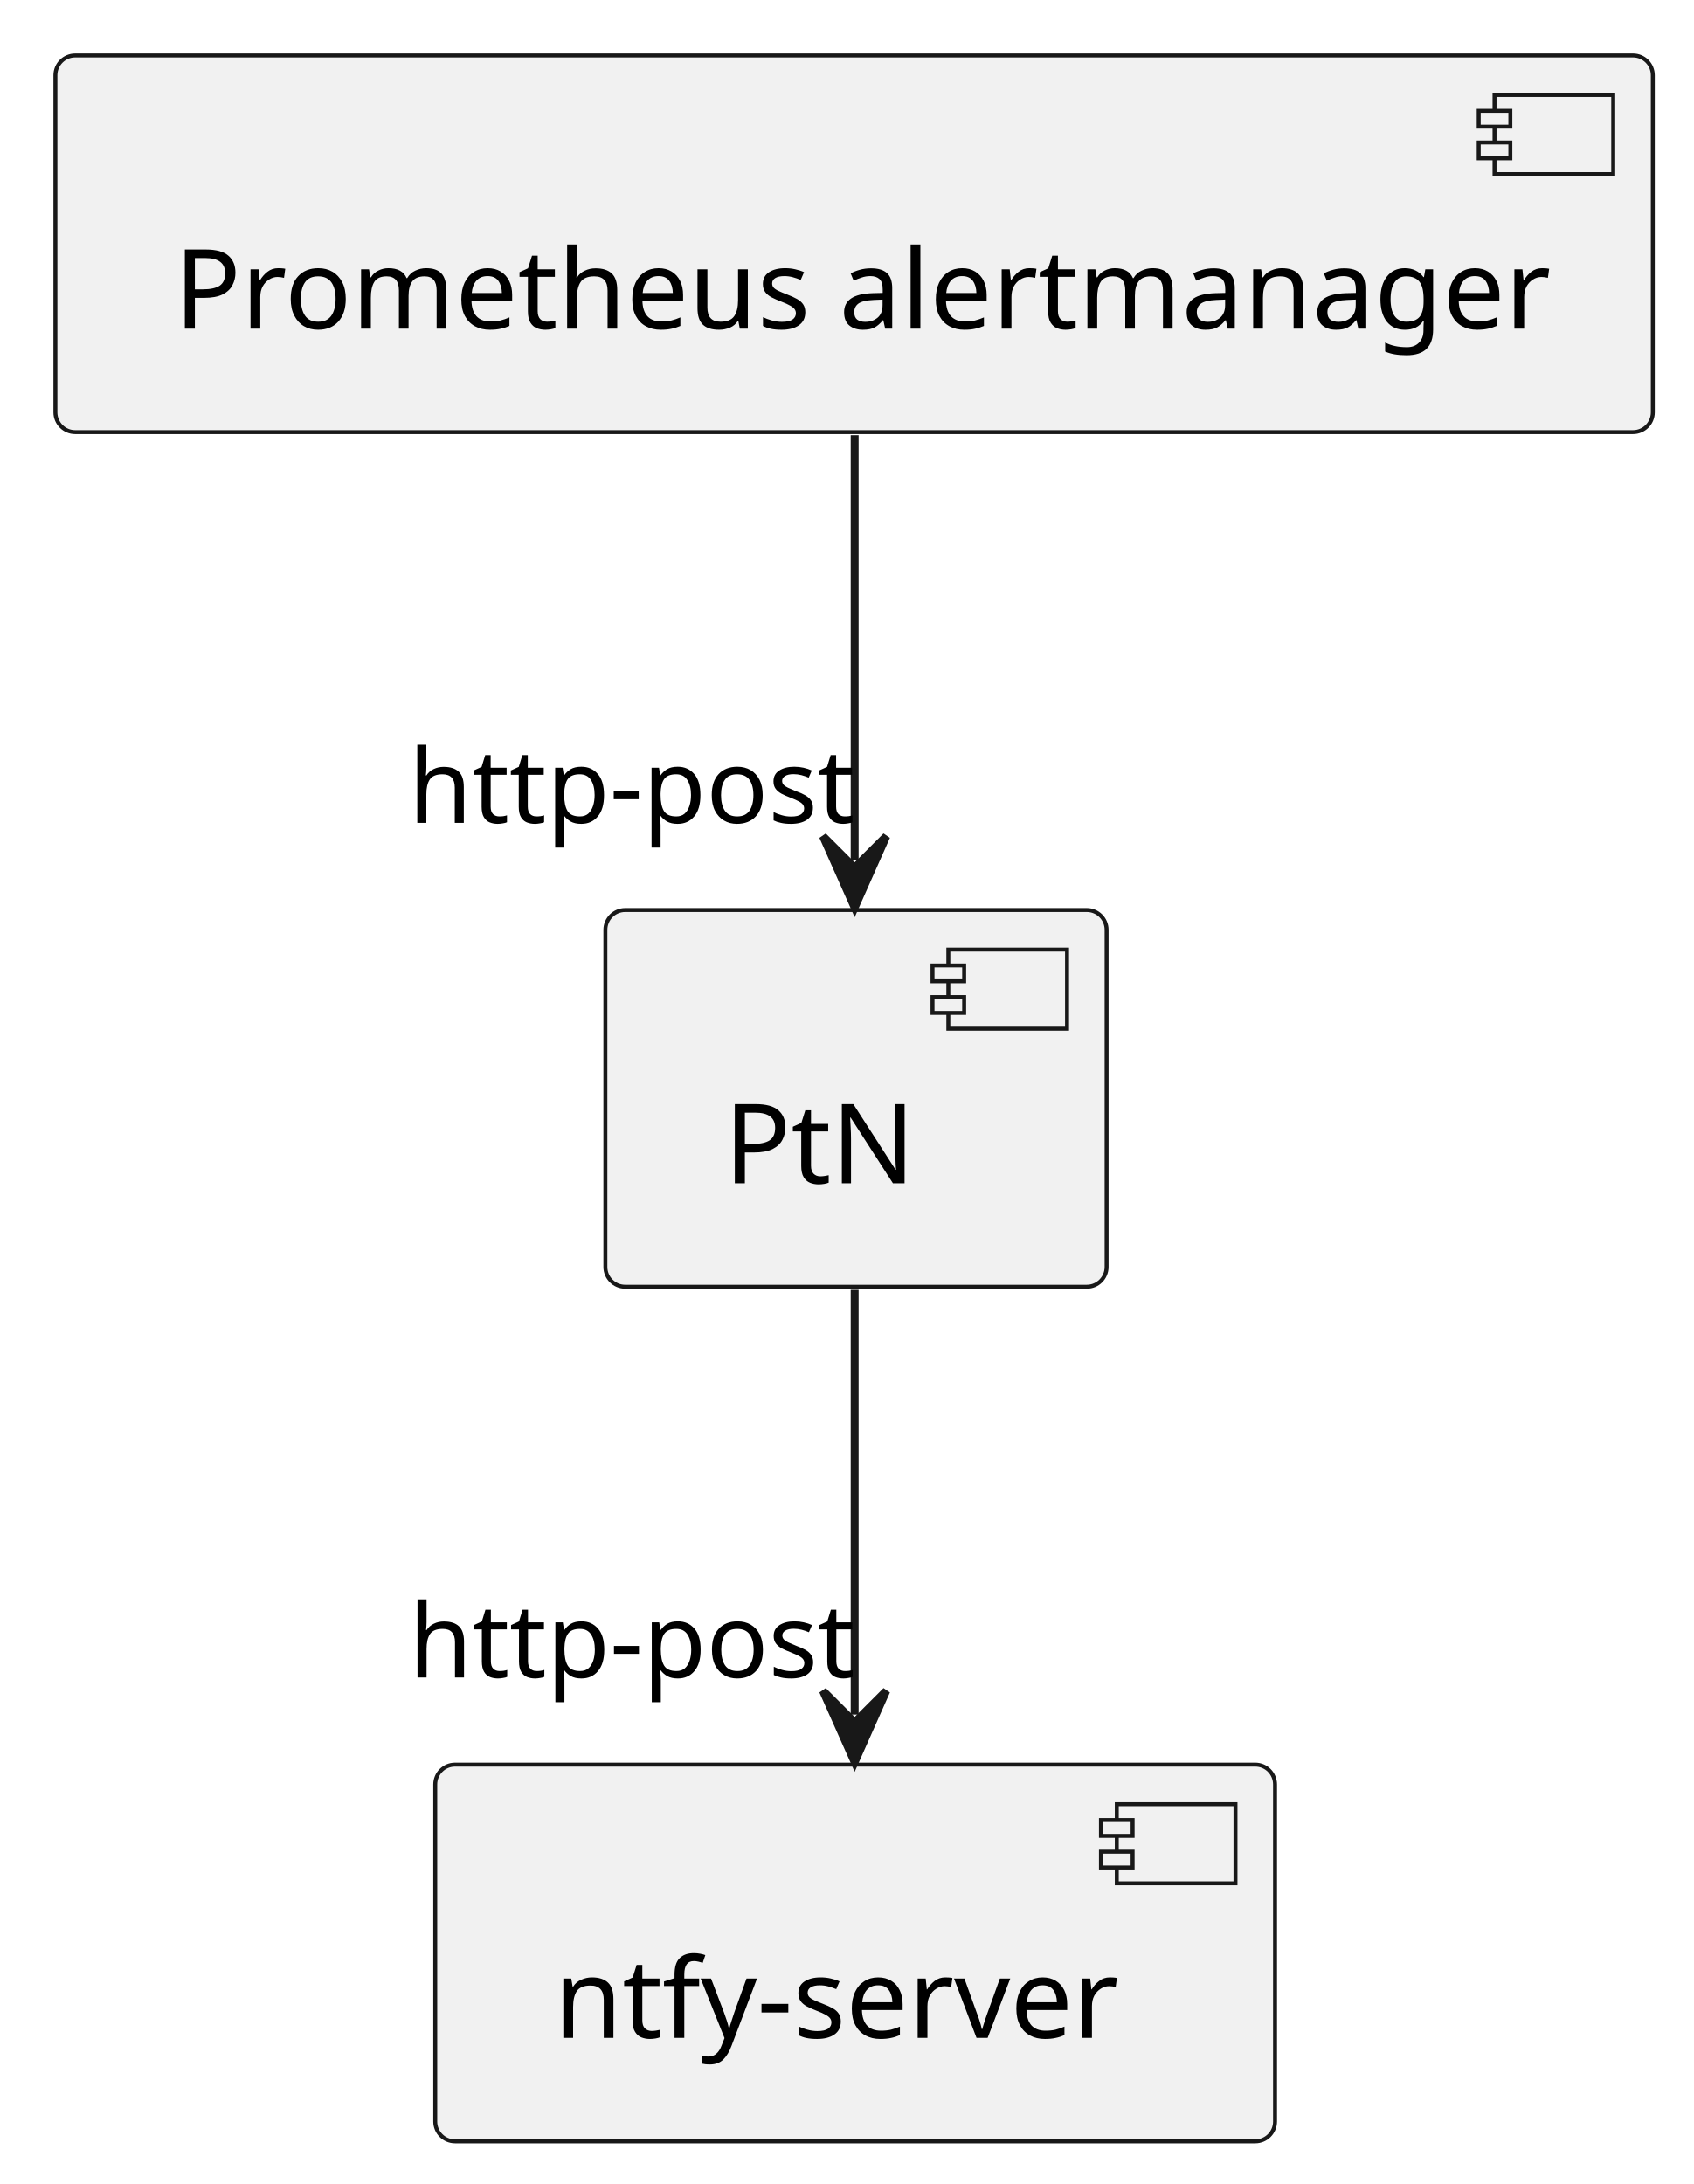
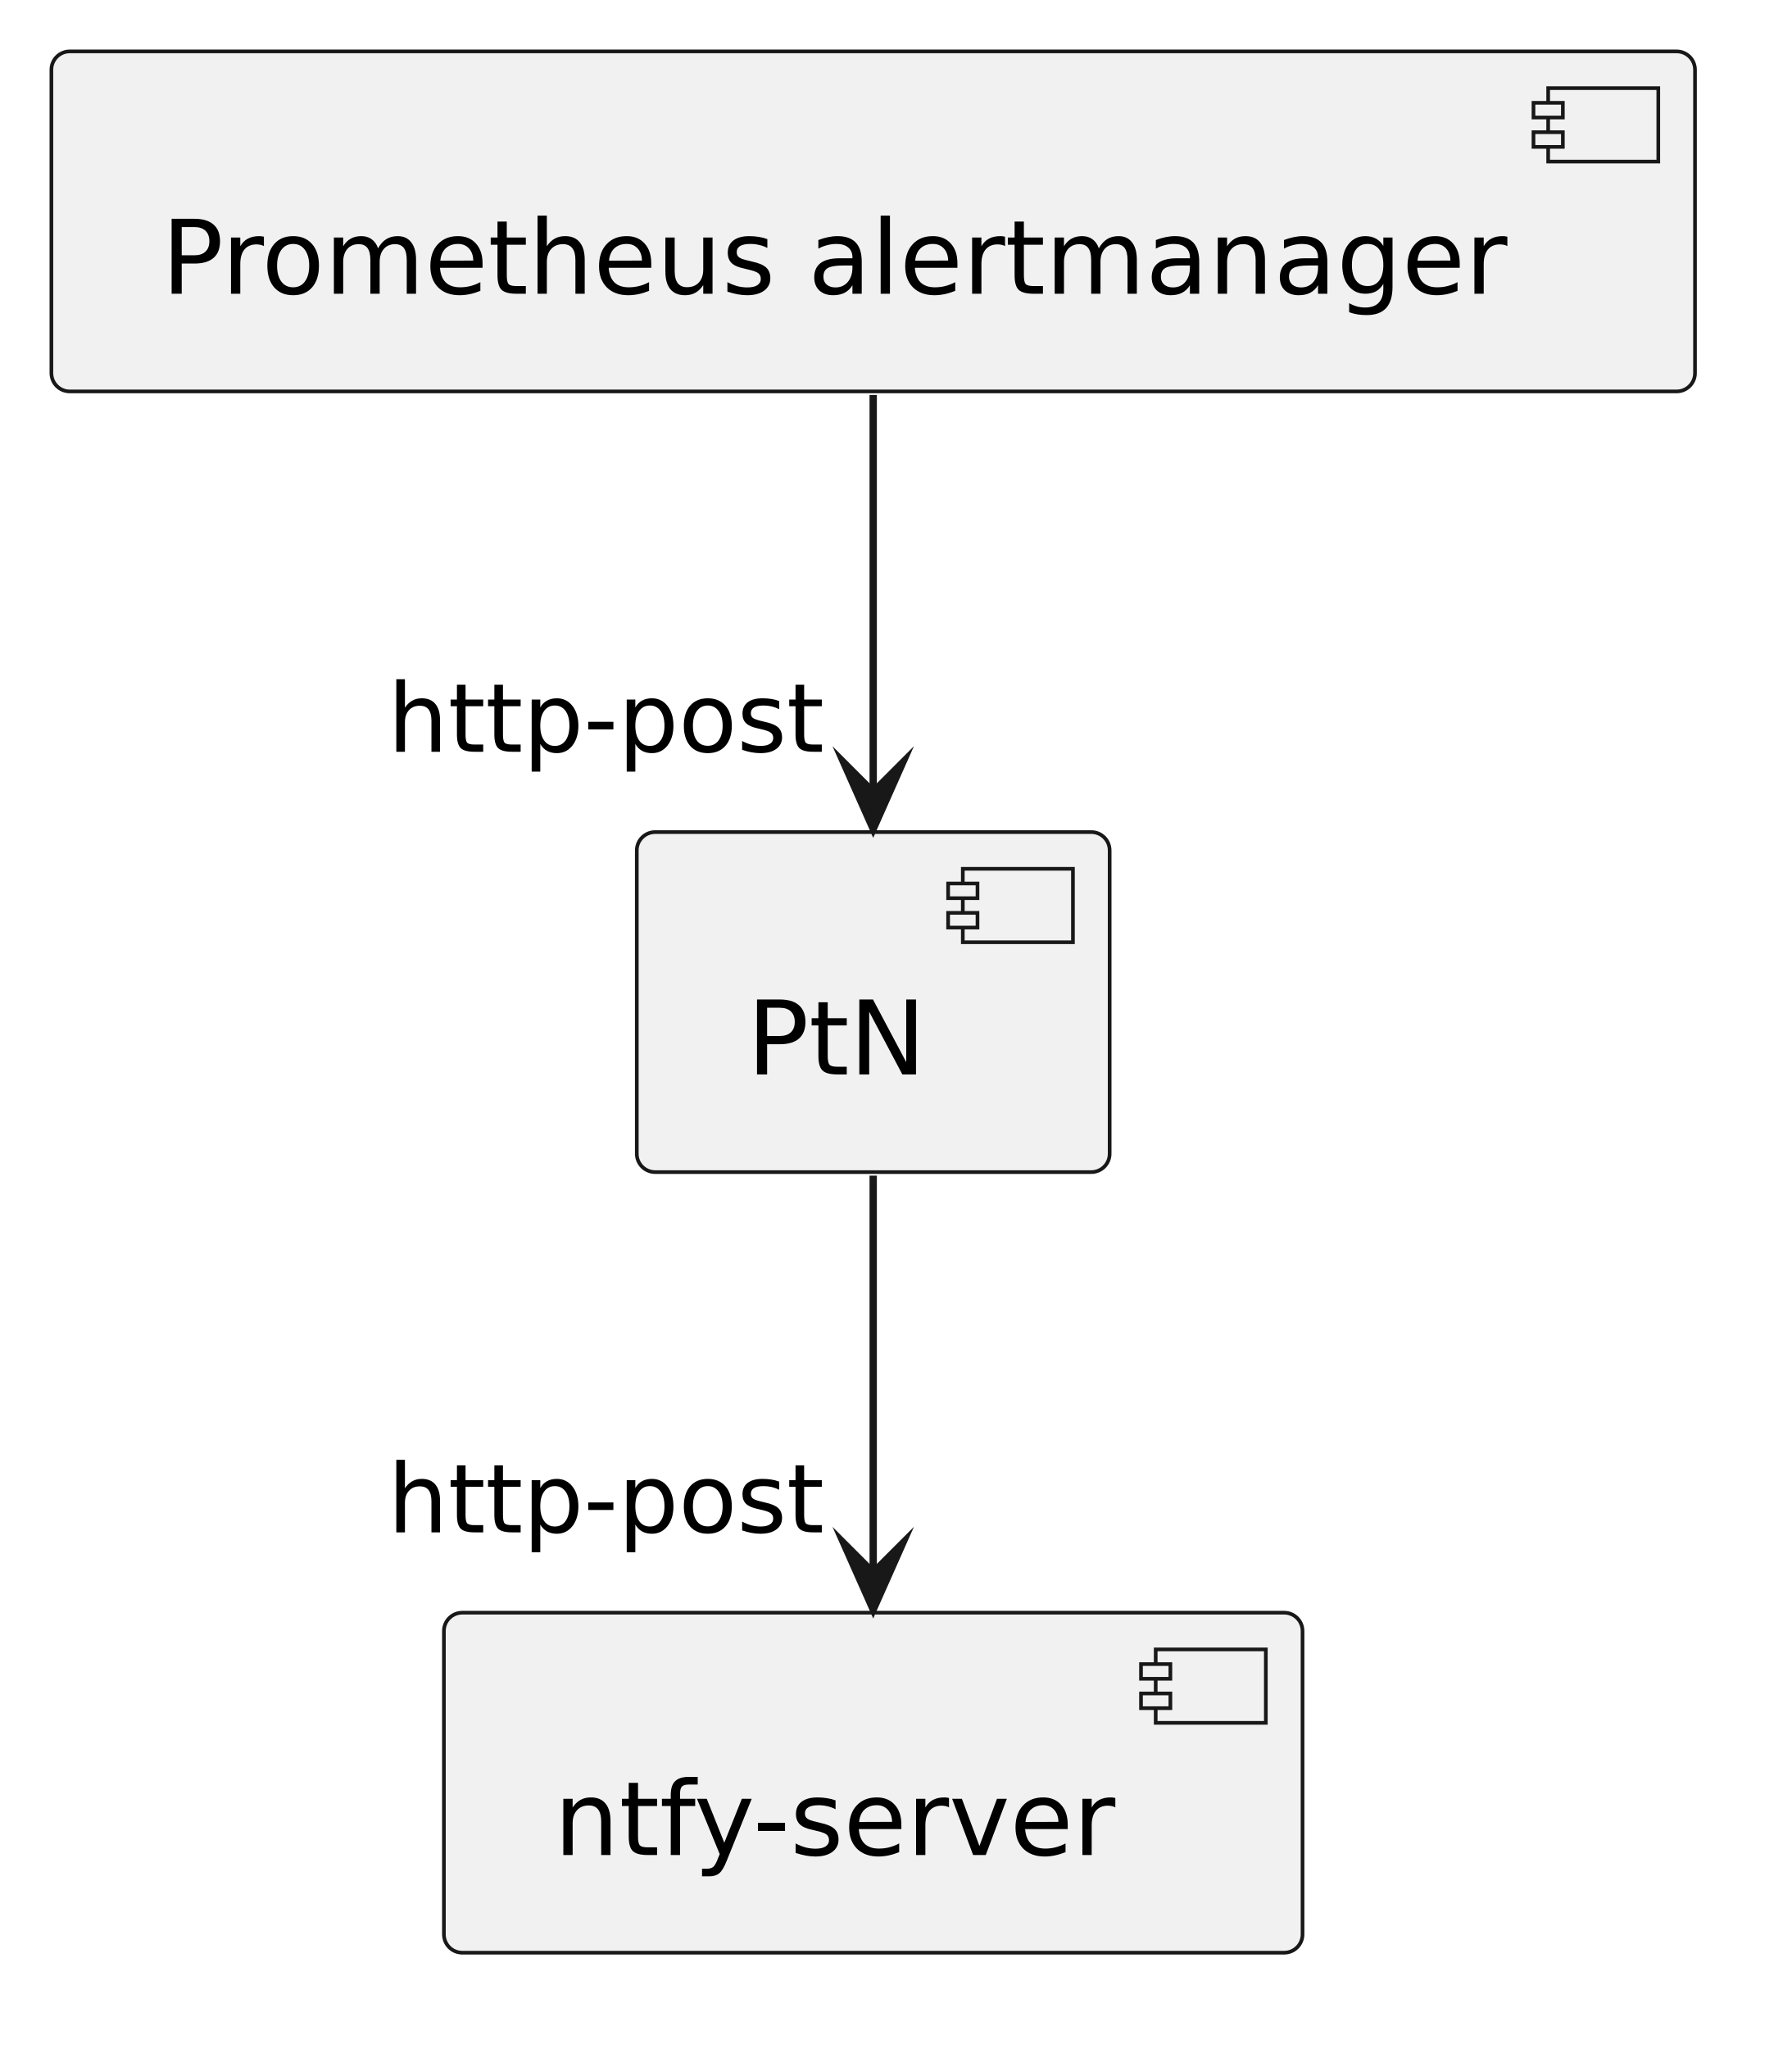
- <svg xmlns="http://www.w3.org/2000/svg" contentStyleType="text/css" data-diagram-type="DESCRIPTION" height="276px" preserveAspectRatio="none" style="width:214px;height:276px;background:#FFFFFF;" version="1.1" viewBox="0 0 214 276" width="214px" zoomAndPan="magnify">
+ <svg xmlns="http://www.w3.org/2000/svg" version="1.1" data-diagram-type="DESCRIPTION" style="width:244px;height:279px;background:#FFFFFF;" width="244px" height="279px" viewBox="0 0 244 279" zoomAndPan="magnify" preserveAspectRatio="none" contentStyleType="text/css">
  <defs />
-   <g>
-     <g class="entity" data-entity="alertmanager" data-source-line="2" data-uid="ent0002" id="entity_alertmanager">
-       <rect fill="#F1F1F1" height="47.609" rx="2.5" ry="2.5" style="stroke:#181818;stroke-width:0.5;" width="201.861" x="7" y="7" />
-       <rect fill="#F1F1F1" height="10" style="stroke:#181818;stroke-width:0.5;" width="15" x="188.861" y="12" />
-       <rect fill="#F1F1F1" height="2" style="stroke:#181818;stroke-width:0.5;" width="4" x="186.861" y="14" />
-       <rect fill="#F1F1F1" height="2" style="stroke:#181818;stroke-width:0.5;" width="4" x="186.861" y="18" />
-       <text fill="#000000" font-family="sans-serif" font-size="14" lengthAdjust="spacing" textLength="161.861" x="22" y="41.533">Prometheus alertmanager</text>
+   <g font-family="sans-serif" lengthAdjust="spacing">
+     <g class="entity" data-qualified-name="alertmanager" id="ent0001" data-source-line="2">
+       <rect x="7" y="7" width="223.859" height="46.297" fill="#F1F1F1" style="stroke:#181818;stroke-width:0.5;" rx="2.5" ry="2.5" />
+       <rect x="210.859" y="12" width="15" height="10" fill="#F1F1F1" style="stroke:#181818;stroke-width:0.5;" />
+       <rect x="208.859" y="14" width="4" height="2" fill="#F1F1F1" style="stroke:#181818;stroke-width:0.5;" />
+       <rect x="208.859" y="18" width="4" height="2" fill="#F1F1F1" style="stroke:#181818;stroke-width:0.5;" />
+       <text x="22" y="39.995" fill="#000" font-size="14" textLength="183.859" font-family="DejaVu Sans">Prometheus alertmanager</text>
    </g>
-     <g class="entity" data-entity="ptn" data-source-line="3" data-uid="ent0003" id="entity_ptn">
-       <rect fill="#F1F1F1" height="47.609" rx="2.5" ry="2.5" style="stroke:#181818;stroke-width:0.5;" width="63.338" x="76.5" y="115" />
-       <rect fill="#F1F1F1" height="10" style="stroke:#181818;stroke-width:0.5;" width="15" x="119.838" y="120" />
-       <rect fill="#F1F1F1" height="2" style="stroke:#181818;stroke-width:0.5;" width="4" x="117.838" y="122" />
-       <rect fill="#F1F1F1" height="2" style="stroke:#181818;stroke-width:0.5;" width="4" x="117.838" y="126" />
-       <text fill="#000000" font-family="sans-serif" font-size="14" lengthAdjust="spacing" textLength="23.338" x="91.5" y="149.533">PtN</text>
+     <g class="entity" data-qualified-name="ptn" id="ent0002" data-source-line="3">
+       <rect x="86.73" y="113.3" width="64.404" height="46.297" fill="#F1F1F1" style="stroke:#181818;stroke-width:0.5;" rx="2.5" ry="2.5" />
+       <rect x="131.134" y="118.3" width="15" height="10" fill="#F1F1F1" style="stroke:#181818;stroke-width:0.5;" />
+       <rect x="129.134" y="120.3" width="4" height="2" fill="#F1F1F1" style="stroke:#181818;stroke-width:0.5;" />
+       <rect x="129.134" y="124.3" width="4" height="2" fill="#F1F1F1" style="stroke:#181818;stroke-width:0.5;" />
+       <text x="101.73" y="146.295" fill="#000" font-size="14" textLength="24.404" font-family="DejaVu Sans">PtN</text>
    </g>
-     <g class="entity" data-entity="ntfy" data-source-line="4" data-uid="ent0004" id="entity_ntfy">
-       <rect fill="#F1F1F1" height="47.609" rx="2.5" ry="2.5" style="stroke:#181818;stroke-width:0.5;" width="106.124" x="55" y="223" />
-       <rect fill="#F1F1F1" height="10" style="stroke:#181818;stroke-width:0.5;" width="15" x="141.124" y="228" />
-       <rect fill="#F1F1F1" height="2" style="stroke:#181818;stroke-width:0.5;" width="4" x="139.124" y="230" />
-       <rect fill="#F1F1F1" height="2" style="stroke:#181818;stroke-width:0.5;" width="4" x="139.124" y="234" />
-       <text fill="#000000" font-family="sans-serif" font-size="14" lengthAdjust="spacing" textLength="66.124" x="70" y="257.533">ntfy-server</text>
+     <g class="entity" data-qualified-name="ntfy" id="ent0003" data-source-line="4">
+       <rect x="60.46" y="219.59" width="116.945" height="46.297" fill="#F1F1F1" style="stroke:#181818;stroke-width:0.5;" rx="2.5" ry="2.5" />
+       <rect x="157.405" y="224.59" width="15" height="10" fill="#F1F1F1" style="stroke:#181818;stroke-width:0.5;" />
+       <rect x="155.405" y="226.59" width="4" height="2" fill="#F1F1F1" style="stroke:#181818;stroke-width:0.5;" />
+       <rect x="155.405" y="230.59" width="4" height="2" fill="#F1F1F1" style="stroke:#181818;stroke-width:0.5;" />
+       <text x="75.46" y="252.585" fill="#000" font-size="14" textLength="76.945" font-family="DejaVu Sans">ntfy-server</text>
    </g>
-     <g class="link" data-entity-1="alertmanager" data-entity-2="ptn" data-source-line="6" data-uid="lnk5" id="link_alertmanager_ptn">
-       <path d="M108,55 C108,72.66 108,90.94 108,108.68" fill="none" id="alertmanager-to-ptn" style="stroke:#181818;stroke-width:1;" />
-       <polygon fill="#181818" points="108,114.68,112,105.68,108,109.68,104,105.68,108,114.68" style="stroke:#181818;stroke-width:1;" />
-       <text fill="#000000" font-family="sans-serif" font-size="13" lengthAdjust="spacing" textLength="50.584" x="51.625" y="103.988">http-post</text>
+     <g class="link" data-entity-1="ent0001" data-entity-2="ent0002" id="lnk4" data-source-line="6" data-link-type="dependency">
+       <path d="M118.93,53.78 C118.93,71.27 118.93,90.38 118.93,107.86" style="stroke:#181818;stroke-width:1;" fill="none" id="alertmanager-to-ptn" />
+       <polygon points="118.93,112.86,122.93,103.86,118.93,107.86,114.93,103.86,118.93,112.86" fill="#181818" style="stroke:#181818;stroke-width:1;stroke-linejoin:miter;stroke-miterlimit:10;" />
+       <text x="52.794" y="102.365" fill="#000" font-size="13" textLength="59.452" font-family="DejaVu Sans">http-post</text>
    </g>
-     <g class="link" data-entity-1="ptn" data-entity-2="ntfy" data-source-line="7" data-uid="lnk6" id="link_ptn_ntfy">
-       <path d="M108,163 C108,180.66 108,198.94 108,216.68" fill="none" id="ptn-to-ntfy" style="stroke:#181818;stroke-width:1;" />
-       <polygon fill="#181818" points="108,222.68,112,213.68,108,217.68,104,213.68,108,222.68" style="stroke:#181818;stroke-width:1;" />
-       <text fill="#000000" font-family="sans-serif" font-size="13" lengthAdjust="spacing" textLength="50.584" x="51.653" y="211.988">http-post</text>
+     <g class="link" data-entity-1="ent0002" data-entity-2="ent0003" id="lnk5" data-source-line="7" data-link-type="dependency">
+       <path d="M118.93,160.08 C118.93,177.57 118.93,196.67 118.93,214.15" style="stroke:#181818;stroke-width:1;" fill="none" id="ptn-to-ntfy" />
+       <polygon points="118.93,219.15,122.93,210.15,118.93,214.15,114.93,210.15,118.93,219.15" fill="#181818" style="stroke:#181818;stroke-width:1;stroke-linejoin:miter;stroke-miterlimit:10;" />
+       <text x="52.794" y="208.655" fill="#000" font-size="13" textLength="59.452" font-family="DejaVu Sans">http-post</text>
    </g>
  </g>
</svg>
